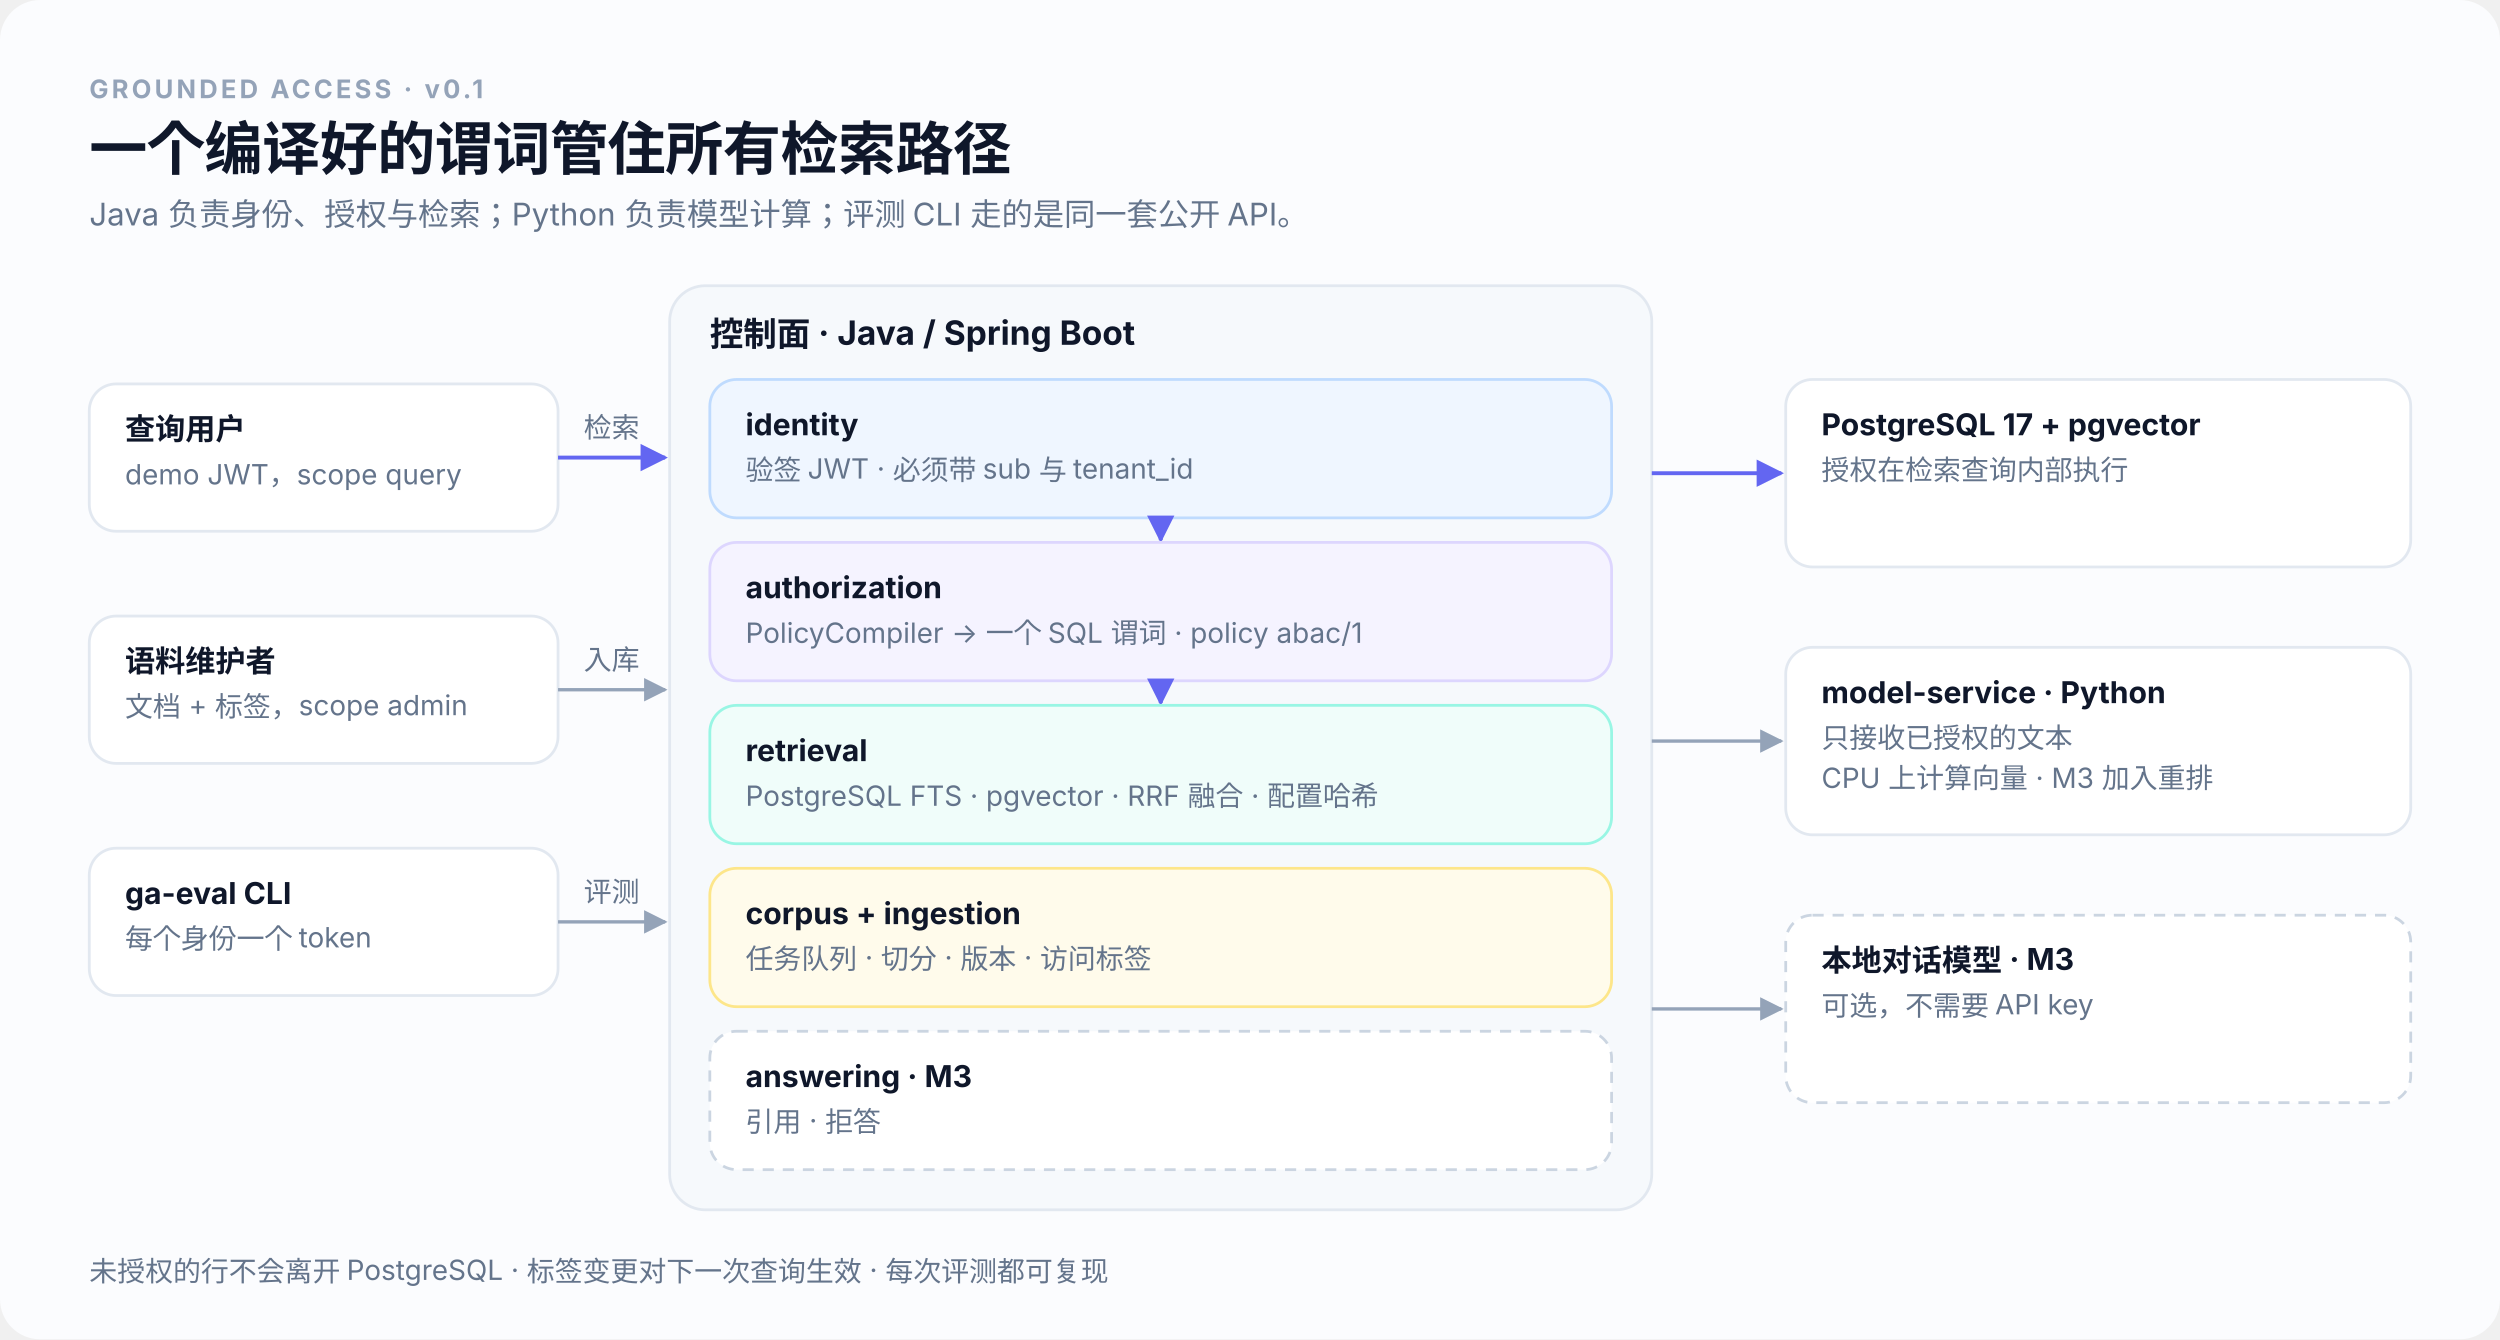
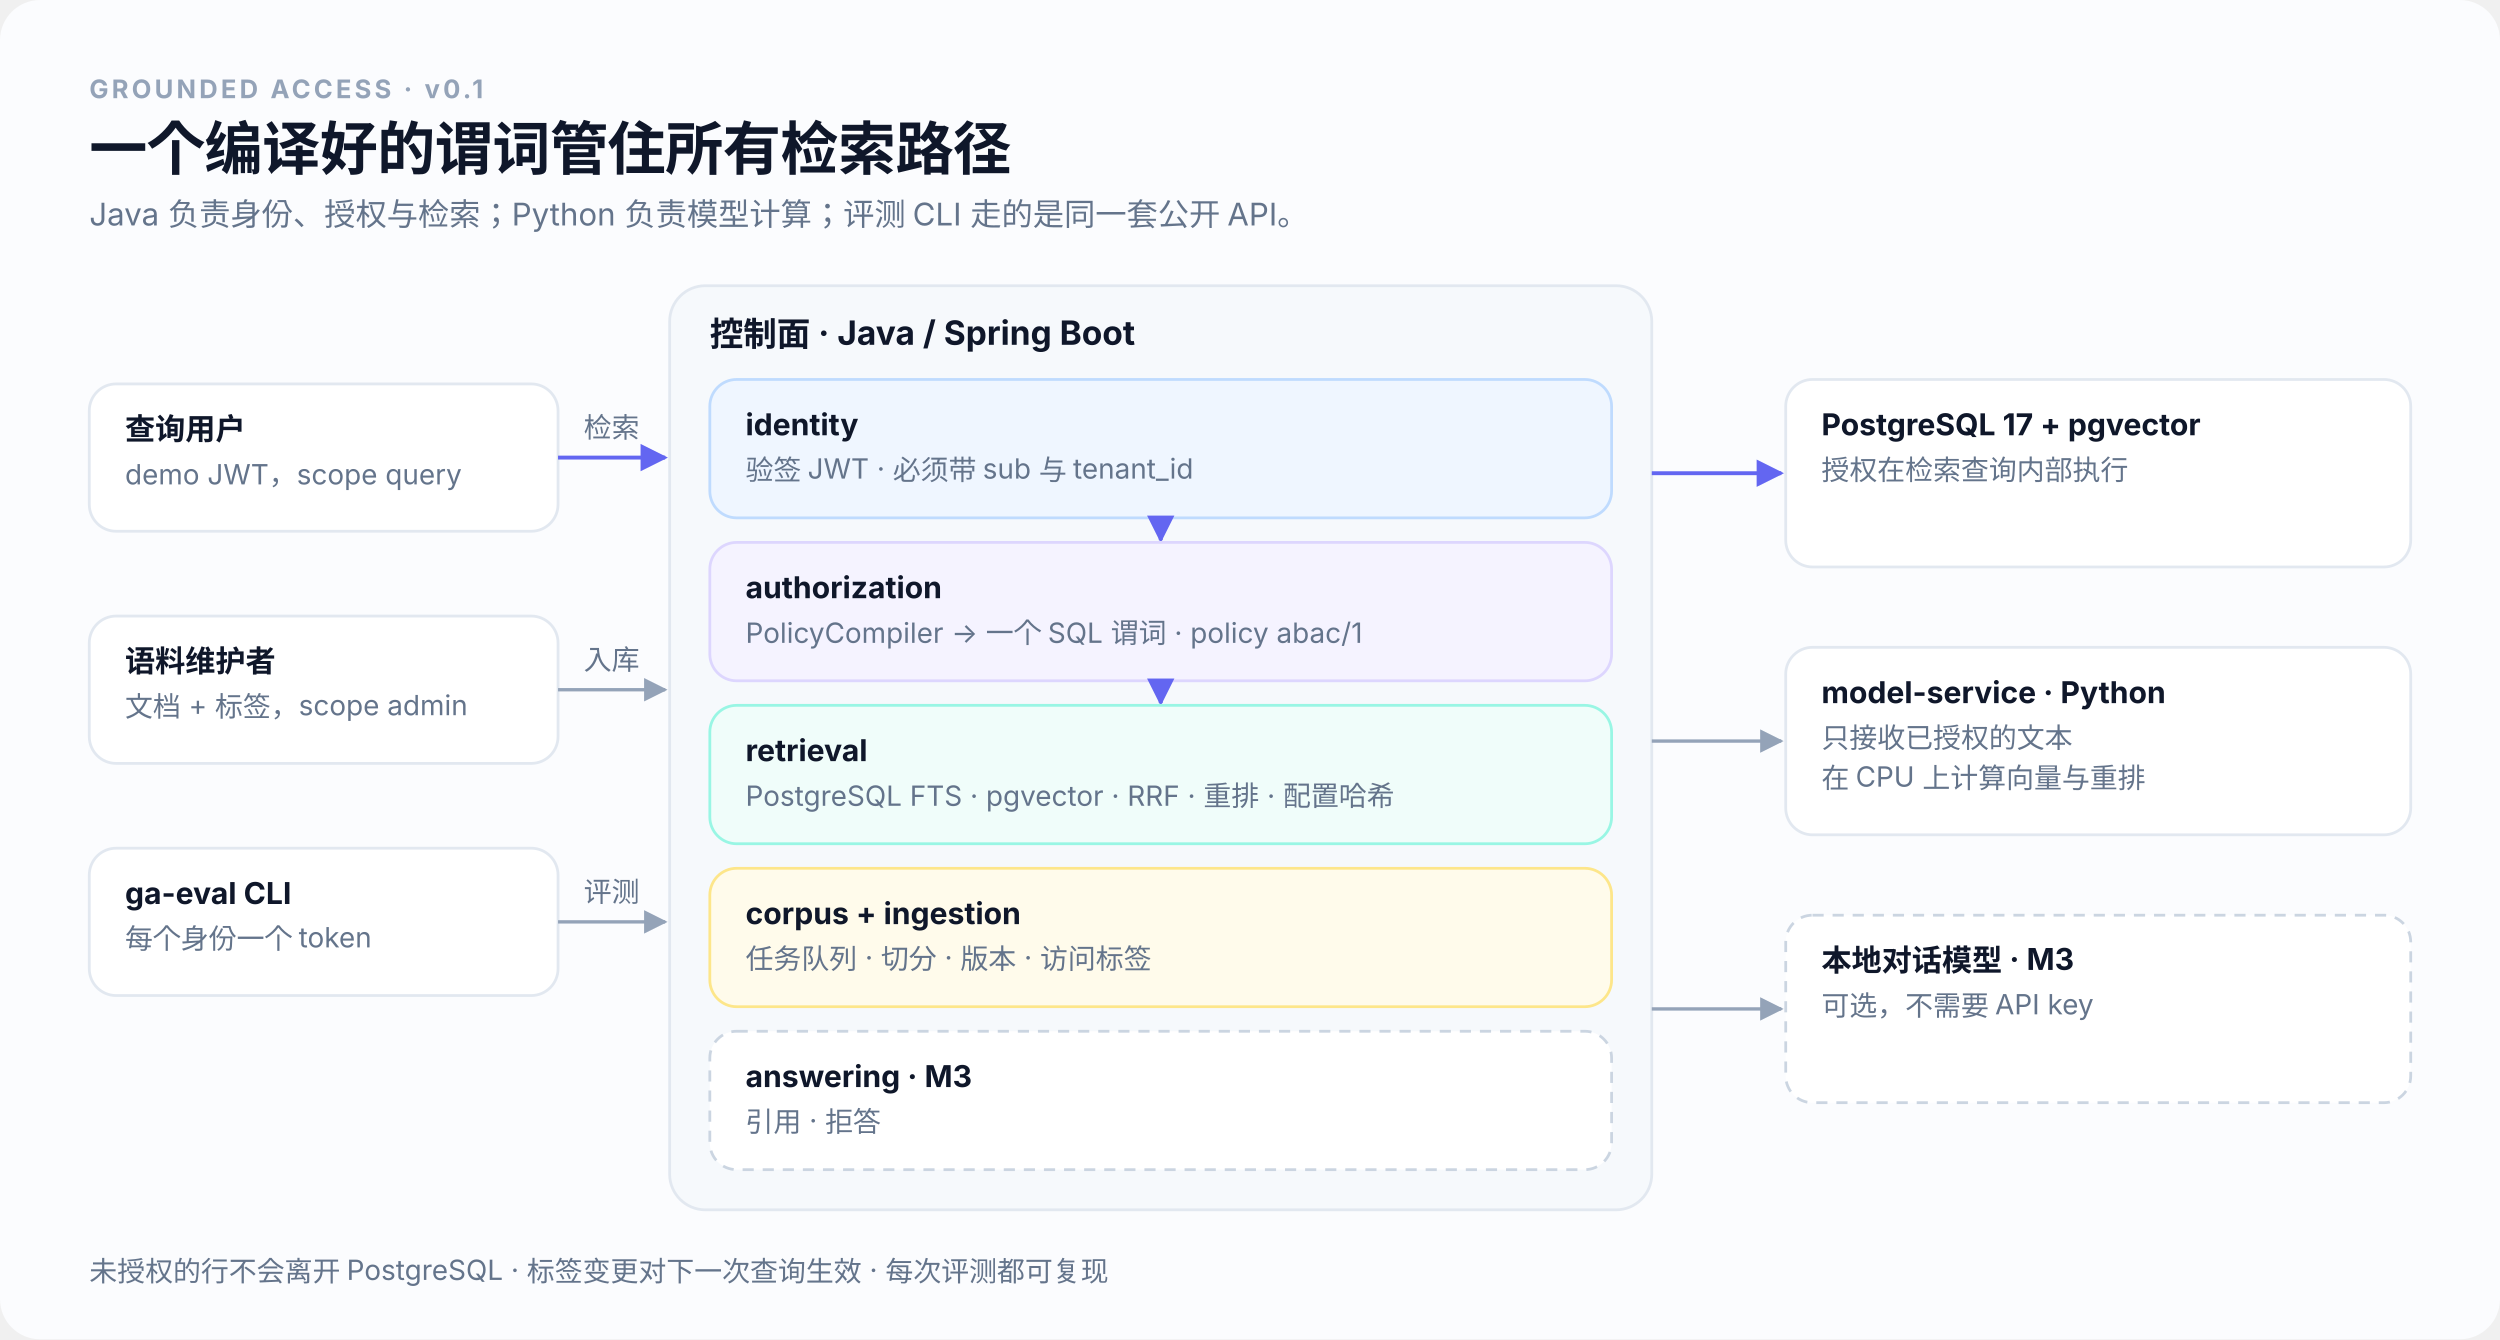
<svg xmlns="http://www.w3.org/2000/svg" viewBox="0 0 1120 600" width="1120" height="600" role="img" aria-labelledby="ttl dsc" style="max-width:100%;height:auto">
  <defs>
    <marker id="ar" viewBox="0 0 10 10" refX="9" refY="5" markerWidth="7" markerHeight="7" orient="auto-start-reverse">
      <path class="mk" d="M0 0 L10 5 L0 10 z" />
    </marker>
    <marker id="ar-v" viewBox="0 0 10 10" refX="9" refY="5" markerWidth="7" markerHeight="7" orient="auto-start-reverse">
      <path class="mk-v" d="M0 0 L10 5 L0 10 z" />
    </marker>
  </defs>
  <style>
    text{font-family:-apple-system,BlinkMacSystemFont,"Segoe UI","PingFang SC","Hiragino Sans GB","Microsoft YaHei",Inter,Roboto,sans-serif;}
    .bg{fill:#FBFCFE}
    .kicker{font-size:11.5px;font-weight:700;fill:#94A3B8;letter-spacing:1.4px}
    .title{font-size:26px;font-weight:700;fill:#0F172A;letter-spacing:-.2px}
    .sub{font-size:14px;fill:#64748B}
    .lbl{font-size:15px;font-weight:650;fill:#0F172A}
    .lbl-sm{font-size:13.5px;font-weight:650;fill:#0F172A}
    .txt{font-size:12.5px;fill:#64748B}
    .txt-d{font-size:12.5px;fill:#334155}
    .foot{font-size:12.5px;fill:#64748B}
    .mono{font-family:ui-monospace,SFMono-Regular,Menlo,Consolas,monospace;font-size:12px;font-weight:500;fill:#334155}
    .code{font-family:ui-monospace,SFMono-Regular,Menlo,Consolas,monospace;font-size:12.5px;fill:#E2E8F0}
    .codek{font-family:ui-monospace,SFMono-Regular,Menlo,Consolas,monospace;font-size:12.5px;fill:#7DD3FC}
    .num{font-size:13px;font-weight:650;fill:#0F172A}
    .big{font-size:30px;font-weight:700;fill:#0F172A}
    .bigok{font-size:30px;font-weight:700;fill:#059669}
    .card{fill:#FFFFFF;stroke:#E2E8F0;stroke-width:1.25}
    .dash{fill:#FFFFFF;stroke:#CBD5E1;stroke-width:1.25;stroke-dasharray:5 4}
    .group{fill:#F1F5F9;fill-opacity:.55;stroke:#E2E8F0;stroke-width:1.25}
    .blue{fill:#EFF6FF;stroke:#BFDBFE;stroke-width:1.25}
    .teal{fill:#F0FDFA;stroke:#99F6E4;stroke-width:1.25}
    .violet{fill:#F5F3FF;stroke:#DDD6FE;stroke-width:1.25}
    .amber{fill:#FFFBEB;stroke:#FDE68A;stroke-width:1.25}
    .rose{fill:#FFF1F2;stroke:#FECDD3;stroke-width:1.25}
    .green{fill:#ECFDF5;stroke:#A7F3D0;stroke-width:1.25}
    .dark{fill:#0F172A}
    .ln{stroke:#94A3B8;stroke-width:1.5;fill:none}
    .ln-v{stroke:#6366F1;stroke-width:1.75;fill:none}
    .mk{fill:#94A3B8}.mk-v{fill:#6366F1}
    .bar-s{fill:#38BDF8}.bar-d{fill:#6366F1}.bar-h{fill:#A78BFA}.bar-r{fill:#CBD5E1}
    .axis{stroke:#E2E8F0;stroke-width:1}
    .whisk{stroke:#0F172A;stroke-width:1.5}
    .pill-ok{fill:#D1FAE5}.pill-ok-t{font-size:11.5px;font-weight:700;fill:#047857}
    .pill-now{fill:#E0E7FF}.pill-now-t{font-size:11.5px;font-weight:700;fill:#4338CA}
    .pill-next{fill:#F1F5F9}.pill-next-t{font-size:11.5px;font-weight:700;fill:#64748B}
  </style>
  <rect class="bg" width="1120" height="600" rx="18" />
  <text class="kicker" x="40" y="44">GROUNDED ACCESS · v0.1</text>
  <text class="title" x="40" y="76">一个编译好的谓词管住所有检索路径</text>
  <text class="sub" x="40" y="101">Java 负责身份、授权与检索；Python 负责模型计算；评测 CLI 走的是同一套公开 API。</text>
  <rect class="card" x="40" y="172" width="210" height="66" rx="12" />
  <text class="lbl-sm" x="56" y="197">查询用户</text>
  <text class="txt" x="56" y="217">demo JWT，scope query</text>
  <path class="ln-v" d="M250 205 L298 205" marker-end="url(#ar-v)" />
  <text class="txt" x="274" y="196" text-anchor="middle">检索</text>
  <rect class="card" x="40" y="276" width="210" height="66" rx="12" />
  <text class="lbl-sm" x="56" y="301">语料维护者</text>
  <text class="txt" x="56" y="321">文档 + 标签，scope admin</text>
  <path class="ln" d="M250 309 L298 309" marker-end="url(#ar)" />
  <text class="txt" x="274" y="300" text-anchor="middle">入库</text>
  <rect class="card" x="40" y="380" width="210" height="66" rx="12" />
  <text class="lbl-sm" x="56" y="405">ga-eval CLI</text>
  <text class="txt" x="56" y="425">每个身份一个 token</text>
  <path class="ln" d="M250 413 L298 413" marker-end="url(#ar)" />
  <text class="txt" x="274" y="404" text-anchor="middle">评测</text>
  <rect class="group" x="300" y="128" width="440" height="414" rx="16" />
  <text class="lbl" x="318" y="155">控制面 · Java / Spring Boot</text>
  <rect class="blue" x="318" y="170" width="404" height="62" rx="12" />
  <text class="lbl-sm" x="334" y="195">identity</text>
  <text class="txt" x="334" y="215">验签 JWT · 必须带 sub 与 tenant_id</text>
  <path class="ln-v" d="M520 232 L520 242" marker-end="url(#ar-v)" />
  <rect class="violet" x="318" y="243" width="404" height="62" rx="12" />
  <text class="lbl-sm" x="334" y="268">authorization</text>
  <text class="txt" x="334" y="288">PolicyCompiler → 一个 SQL 谓词 · policy abac/1</text>
  <path class="ln-v" d="M520 305 L520 315" marker-end="url(#ar-v)" />
  <rect class="teal" x="318" y="316" width="404" height="62" rx="12" />
  <text class="lbl-sm" x="334" y="341">retrieval</text>
-   <text class="txt" x="334" y="361">PostgreSQL FTS · pgvector · RRF 融合 · 配置哈希</text>
+   <text class="txt" x="334" y="361">PostgreSQL FTS · pgvector · RRF · 重排 · 配置哈希</text>
  <rect class="amber" x="318" y="389" width="404" height="62" rx="12" />
  <text class="lbl-sm" x="334" y="414">corpus + ingestion</text>
  <text class="txt" x="334" y="434">任务队列 · 切分 · 版本 · 访问标签</text>
  <rect class="dash" x="318" y="462" width="404" height="62" rx="12" />
  <text class="lbl-sm" x="334" y="487">answering · M3</text>
  <text class="txt" x="334" y="507">引用 · 拒答</text>
  <rect class="card" x="800" y="170" width="280" height="84" rx="12" />
  <text class="lbl-sm" x="816" y="195">PostgreSQL 17 + pgvector</text>
  <text class="txt" x="816" y="215">授权在检索查询内部执行</text>
  <path class="ln-v" d="M740 212 L798 212" marker-end="url(#ar-v)" />
  <rect class="card" x="800" y="290" width="280" height="84" rx="12" />
  <text class="lbl-sm" x="816" y="315">model-service · Python</text>
  <text class="txt" x="816" y="335">只接收已授权的文本</text>
-   <text class="txt" x="816" y="353">CPU 上计算向量 · M3 加入重排</text>
+   <text class="txt" x="816" y="353">在 CPU 上计算向量与重排</text>
  <path class="ln" d="M740 332 L798 332" marker-end="url(#ar)" />
  <rect class="dash" x="800" y="410" width="280" height="84" rx="12" />
  <text class="lbl-sm" x="816" y="435">本地对话模型 · M3</text>
  <text class="txt" x="816" y="455">可选，不需要 API key</text>
  <path class="ln" d="M740 452 L798 452" marker-end="url(#ar)" />
  <text class="foot" x="40" y="574">未授权的行不会离开 PostgreSQL  ·  标签变更对下一次查询生效  ·  每次评测都可复现</text>
</svg>
